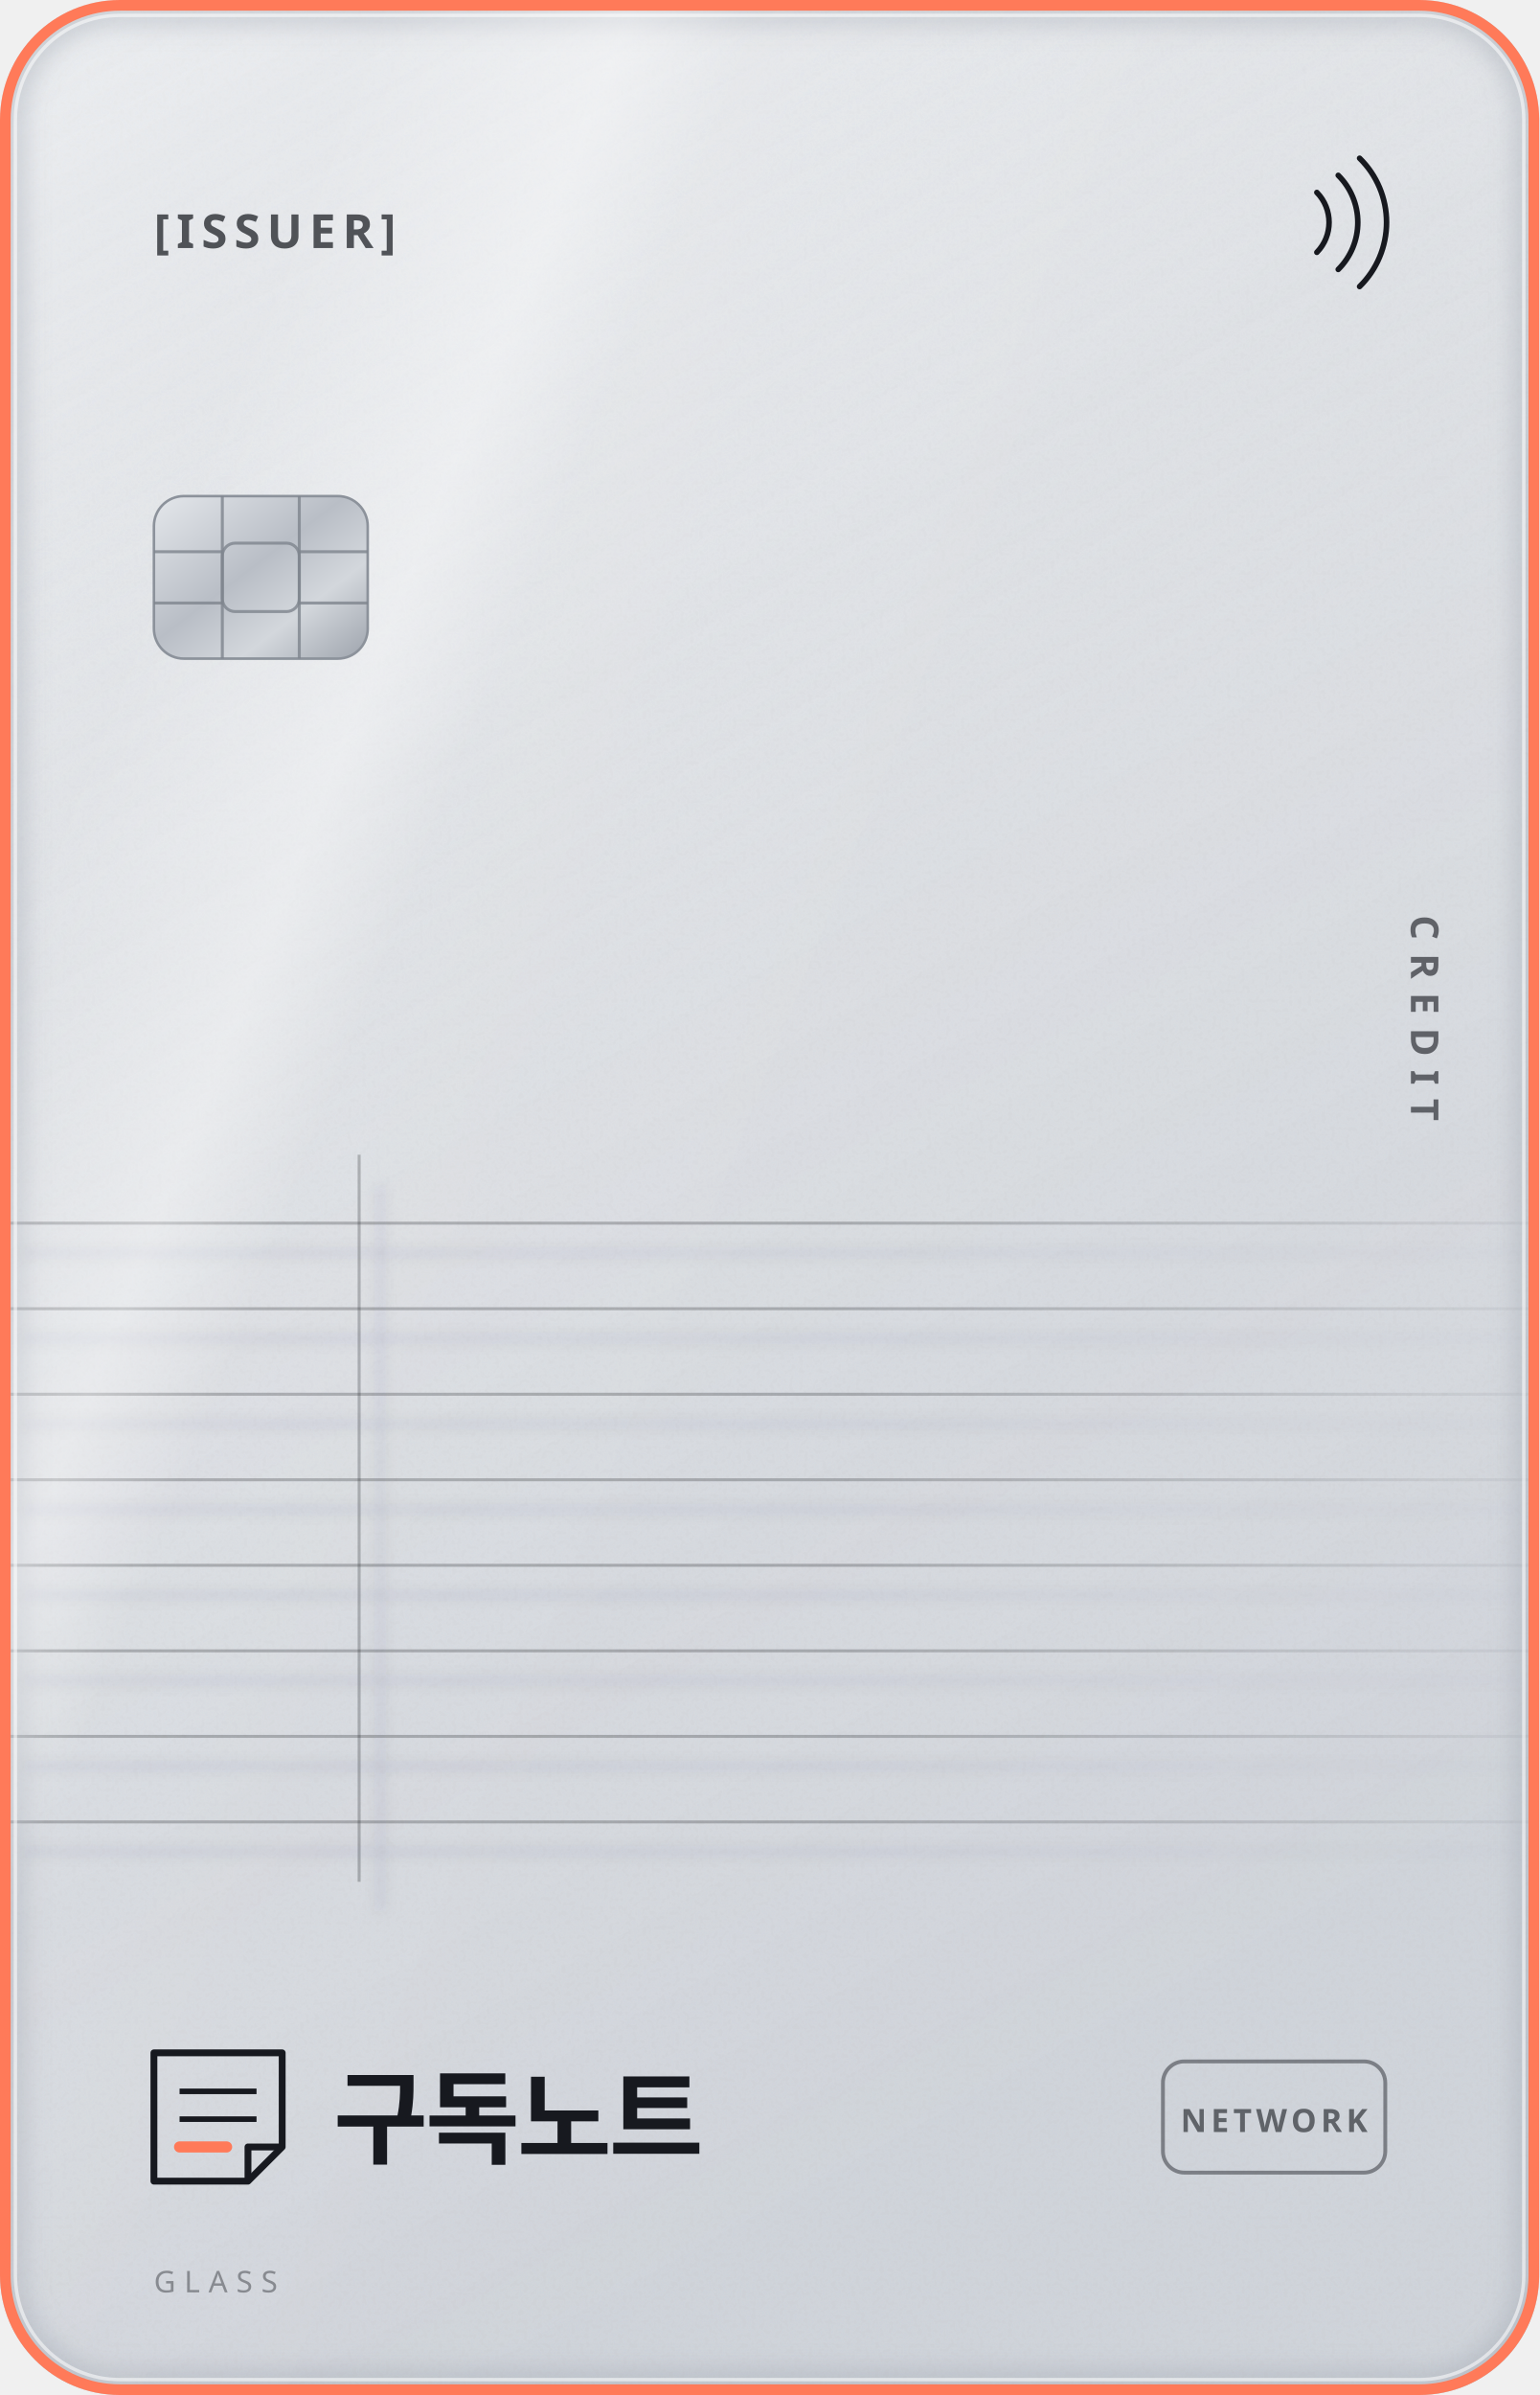
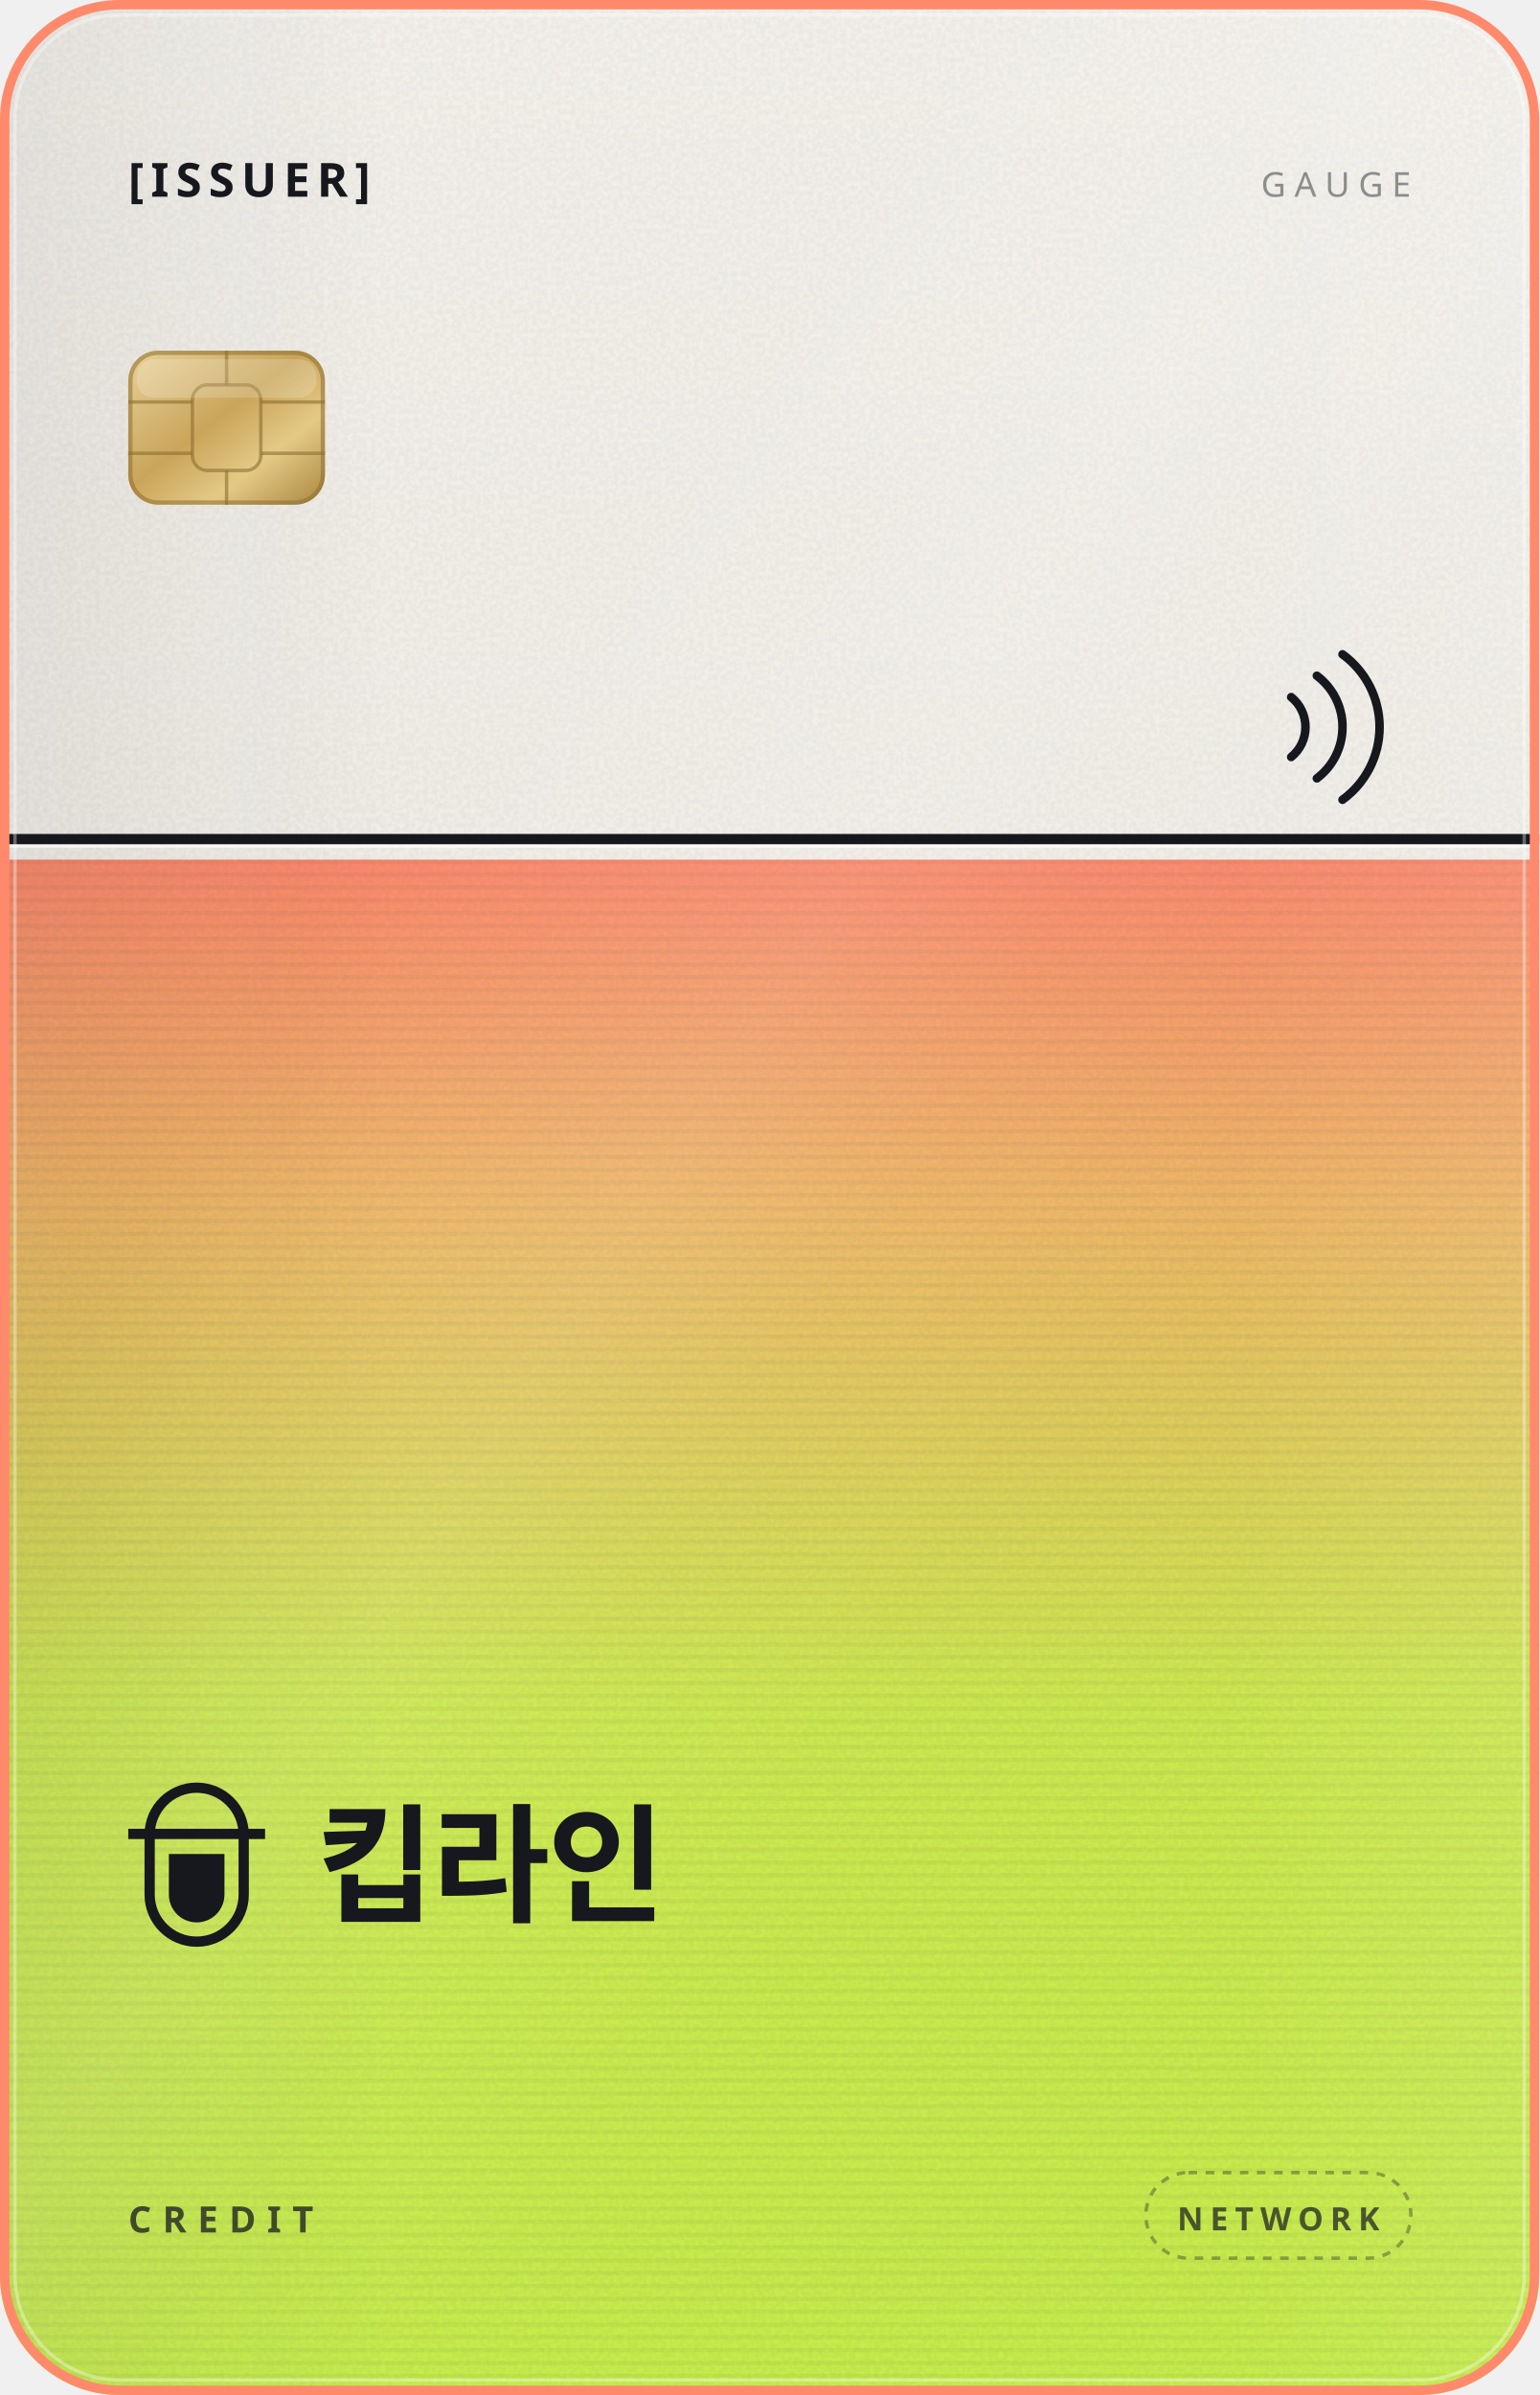
<svg xmlns="http://www.w3.org/2000/svg" viewBox="0 0 360 560" width="360" height="560">
  <defs>
-     <linearGradient id="body" x1="0" y1="0" x2="0.35" y2="1">
-       <stop offset="0" stop-color="#EEF0F3" stop-opacity="0.92" />
-       <stop offset="0.5" stop-color="#DADDE2" stop-opacity="0.80" />
-       <stop offset="1" stop-color="#CDD1D8" stop-opacity="0.86" />
-     </linearGradient>
-     <linearGradient id="glare" x1="0" y1="0" x2="1" y2="0.62">
-       <stop offset="0.18" stop-color="#FFFFFF" stop-opacity="0" />
-       <stop offset="0.30" stop-color="#FFFFFF" stop-opacity="0.38" />
-       <stop offset="0.36" stop-color="#FFFFFF" stop-opacity="0.06" />
-       <stop offset="0.62" stop-color="#FFFFFF" stop-opacity="0" />
-     </linearGradient>
-     <linearGradient id="chip" x1="0" y1="0" x2="1" y2="1">
-       <stop offset="0" stop-color="#E4E7EB" />
-       <stop offset="0.45" stop-color="#B9BEC6" />
-       <stop offset="0.7" stop-color="#D3D7DC" />
-       <stop offset="1" stop-color="#9EA4AD" />
-     </linearGradient>
-     <filter id="grain" x="0" y="0" width="100%" height="100%">
-       <feTurbulence type="fractalNoise" baseFrequency="0.9" numOctaves="2" seed="7" result="n" />
-       <feColorMatrix type="matrix" values="0 0 0 0 0.09  0 0 0 0 0.1  0 0 0 0 0.12  0 0 0 0.05 0" in="n" />
-     </filter>
-     <filter id="soft" x="-5%" y="-20%" width="110%" height="140%">
-       <feGaussianBlur stdDeviation="1.6" />
-     </filter>
-     <linearGradient id="fadeG" x1="0" y1="0" x2="1" y2="0">
-       <stop offset="0" stop-color="#fff" stop-opacity="1" />
-       <stop offset="0.55" stop-color="#fff" stop-opacity="0.9" />
-       <stop offset="1" stop-color="#fff" stop-opacity="0.15" />
-     </linearGradient>
-     <mask id="fade">
-       <rect width="360" height="560" fill="url(#fadeG)" />
-     </mask>
-     <filter id="rim" x="-5%" y="-5%" width="110%" height="110%">
-       <feGaussianBlur stdDeviation="3" />
-     </filter>
    <clipPath id="card">
      <rect x="0" y="0" width="360" height="560" rx="28" />
    </clipPath>
+     <linearGradient id="rise" x1="0" y1="1" x2="0" y2="0">
+       <stop offset="0" stop-color="#C8F04A" />
+       <stop offset="0.45" stop-color="#CFEC4E" />
+       <stop offset="0.78" stop-color="#F2B866" />
+       <stop offset="1" stop-color="#FF8A6B" />
+     </linearGradient>
+     <linearGradient id="cream" x1="0" y1="0" x2="0" y2="1">
+       <stop offset="0" stop-color="#F7F4EE" />
+       <stop offset="1" stop-color="#EFEBE2" />
+     </linearGradient>
+     <linearGradient id="side" x1="0" y1="0" x2="1" y2="0">
+       <stop offset="0" stop-color="#16181D" stop-opacity="0.06" />
+       <stop offset="0.25" stop-color="#16181D" stop-opacity="0" />
+       <stop offset="0.8" stop-color="#FFFFFF" stop-opacity="0" />
+       <stop offset="1" stop-color="#FFFFFF" stop-opacity="0.08" />
+     </linearGradient>
+     <linearGradient id="sheen" x1="0" y1="0" x2="1" y2="1">
+       <stop offset="0.30" stop-color="#FFFFFF" stop-opacity="0" />
+       <stop offset="0.46" stop-color="#FFFFFF" stop-opacity="0.09" />
+       <stop offset="0.54" stop-color="#FFFFFF" stop-opacity="0.03" />
+       <stop offset="0.66" stop-color="#FFFFFF" stop-opacity="0" />
+     </linearGradient>
+     <linearGradient id="gold" x1="0" y1="0" x2="1" y2="1">
+       <stop offset="0" stop-color="#E9D29A" />
+       <stop offset="0.45" stop-color="#C9A55A" />
+       <stop offset="0.7" stop-color="#E4C985" />
+       <stop offset="1" stop-color="#A9863F" />
+     </linearGradient>
+     <pattern id="screen" width="4" height="3" patternUnits="userSpaceOnUse">
+       <rect width="4" height="1" fill="#16181D" opacity="0.045" />
+     </pattern>
+     <filter id="grain" x="0" y="0" width="100%" height="100%">
+       <feTurbulence type="fractalNoise" baseFrequency="0.9" numOctaves="2" seed="7" result="n" />
+       <feColorMatrix type="matrix" values="0 0 0 0 0.09  0 0 0 0 0.09  0 0 0 0 0.11  0 0 0 0.10 0" />
+     </filter>
+     <filter id="emb" x="-10%" y="-10%" width="120%" height="120%">
+       <feGaussianBlur stdDeviation="0.5" />
+     </filter>
  </defs>
  <g clip-path="url(#card)">
-     <rect width="360" height="560" fill="url(#body)" />
+     <rect width="360" height="560" fill="url(#cream)" />
+     <rect x="0" y="201" width="360" height="359" fill="url(#rise)" />
+     <rect x="0" y="201" width="360" height="359" fill="url(#screen)" />
    <rect width="360" height="560" filter="url(#grain)" />
-     <g mask="url(#fade)">
-       <g filter="url(#soft)" stroke="#1F2A44" stroke-opacity="0.12" stroke-width="1.2" transform="translate(5 7)">
-         <path d="M0 286H360M0 306H360M0 326H360M0 346H360M0 366H360M0 386H360M0 406H360M0 426H360" />
-         <path d="M84 270V440" />
+     <rect width="360" height="560" fill="url(#side)" />
+     <rect width="360" height="560" fill="url(#sheen)" />
+     <rect x="0" y="197" width="360" height="1.2" fill="#FFFFFF" opacity="0.7" />
+     <rect x="0" y="195" width="360" height="2.4" fill="#16181D" />
+     <text x="30" y="46" font-family="Pretendard Variable, Pretendard, Apple SD Gothic Neo, Noto Sans KR, sans-serif" font-size="11" font-weight="600" letter-spacing="1.6" fill="#16181D">[ISSUER]</text>
+     <text x="330" y="46" text-anchor="end" font-family="Pretendard Variable, Pretendard, Apple SD Gothic Neo, Noto Sans KR, sans-serif" font-size="8" font-weight="500" letter-spacing="2" fill="#16181D" opacity="0.45">GAUGE</text>
+     <g transform="translate(30 82)">
+       <rect width="46" height="36" rx="7" fill="url(#gold)" />
+       <rect x="0.5" y="0.5" width="45" height="35" rx="6.5" fill="none" stroke="#8C6E30" stroke-opacity="0.55" />
+       <g fill="none" stroke="#8C6E30" stroke-opacity="0.6" stroke-width="0.8">
+         <path d="M0 12 H15 M0 24 H15 M31 12 H46 M31 24 H46" />
+         <rect x="15" y="8" width="16" height="20" rx="3.5" />
+         <path d="M23 0 V8 M23 28 V36" />
      </g>
-       <g stroke="#17191F" stroke-opacity="0.28" stroke-width="0.7">
-         <path d="M0 286H360M0 306H360M0 326H360M0 346H360M0 366H360M0 386H360M0 406H360M0 426H360" />
-       </g>
-       <path d="M84 270V440" stroke="#17191F" stroke-opacity="0.28" stroke-width="0.7" />
+       <rect x="2" y="2" width="42" height="9" rx="4" fill="#FFFFFF" opacity="0.18" />
    </g>
-     <rect x="2" y="2" width="356" height="556" rx="26" fill="none" stroke="#9AA1AB" stroke-opacity="0.45" stroke-width="7" filter="url(#rim)" />
-     <rect width="360" height="560" fill="url(#glare)" />
-   </g>
-   <rect x="1.25" y="1.25" width="357.5" height="557.5" rx="26.75" fill="none" stroke="#FF7A59" stroke-width="2.5" />
-   <rect x="3.6" y="3.6" width="352.8" height="552.8" rx="24.4" fill="none" stroke="#FFFFFF" stroke-opacity="0.55" stroke-width="0.8" />
-   <text x="36" y="58" font-family="Pretendard Variable, Pretendard, Apple SD Gothic Neo, Noto Sans KR, sans-serif" font-size="11" font-weight="600" letter-spacing="1.6" fill="#17191F" fill-opacity="0.72">[ISSUER]</text>
-   <g transform="translate(316 52)" fill="none" stroke="#17191F" stroke-width="1.3" stroke-linecap="round">
-     <path d="M-8 -7a10 10 0 0 1 0 14" />
-     <path d="M-3 -11a15.5 15.5 0 0 1 0 22" />
-     <path d="M2 -15a21 21 0 0 1 0 30" />
-   </g>
-   <g transform="translate(36 116)">
-     <rect width="50" height="38" rx="7" fill="url(#chip)" stroke="#8C929B" stroke-width="0.6" />
-     <g fill="none" stroke="#7E848D" stroke-width="0.7" stroke-opacity="0.8">
-       <path d="M0 13H16M0 25H16M34 13H50M34 25H50" />
-       <path d="M16 0V38M34 0V38" />
-       <rect x="16" y="11" width="18" height="16" rx="3" />
+     <g transform="translate(316 170)" fill="none" stroke="#16181D" stroke-width="2" stroke-linecap="round">
+       <path d="M-14 -7 A9 9 0 0 1 -14 7" />
+       <path d="M-8 -12 A15 15 0 0 1 -8 12" />
+       <path d="M-2 -17 A21 21 0 0 1 -2 17" />
+     </g>
+     <g transform="translate(30 418)">
+       <rect x="5" y="0" width="22" height="36" rx="11" fill="none" stroke="#16181D" stroke-width="2.4" />
+       <path d="M9.5 15.5 H22.5 V25 A6.5 6.5 0 0 1 9.5 25 Z" fill="#16181D" />
+       <rect x="0" y="9.6" width="32" height="2.4" fill="#16181D" />
+       <text x="44" y="29" font-family="Pretendard Variable, Pretendard, Apple SD Gothic Neo, Noto Sans KR, sans-serif" font-size="30" font-weight="800" letter-spacing="-0.6" fill="#16181D">킵라인</text>
+     </g>
+     <text x="30" y="522" font-family="Pretendard Variable, Pretendard, Apple SD Gothic Neo, Noto Sans KR, sans-serif" font-size="8.5" font-weight="600" letter-spacing="2.6" fill="#16181D" opacity="0.75">CREDIT</text>
+     <g transform="translate(330 522)">
+       <rect x="-62" y="-14" width="62" height="20" rx="10" fill="none" stroke="#16181D" stroke-opacity="0.35" stroke-width="0.8" stroke-dasharray="2 2" />
+       <text x="-31" y="-0.5" text-anchor="middle" font-family="Pretendard Variable, Pretendard, Apple SD Gothic Neo, Noto Sans KR, sans-serif" font-size="7.5" font-weight="700" letter-spacing="1.6" fill="#16181D" opacity="0.7">NETWORK</text>
    </g>
  </g>
-   <text transform="translate(330 214) rotate(90)" font-family="Pretendard Variable, Pretendard, Apple SD Gothic Neo, Noto Sans KR, sans-serif" font-size="9" font-weight="600" letter-spacing="3.2" fill="#17191F" fill-opacity="0.62">CREDIT</text>
-   <g transform="translate(36 480)">
-     <path d="M0 0H30V22L22 30H0Z" fill="none" stroke="#17191F" stroke-width="1.6" stroke-linejoin="round" />
-     <path d="M30 22H22V30" fill="none" stroke="#17191F" stroke-width="1.6" stroke-linejoin="round" />
-     <path d="M6 9H24M6 15.5H24" stroke="#17191F" stroke-width="1.3" />
-     <path d="M6 22H17" stroke="#FF7A59" stroke-width="2.6" stroke-linecap="round" />
-     <text x="42" y="24" font-family="Pretendard Variable, Pretendard, Apple SD Gothic Neo, Noto Sans KR, sans-serif" font-size="24" font-weight="700" letter-spacing="-0.6" fill="#17191F">구독노트</text>
-   </g>
-   <g transform="translate(272 482)">
-     <rect width="52" height="26" rx="5" fill="none" stroke="#17191F" stroke-opacity="0.45" stroke-width="0.9" />
-     <text x="26" y="16.5" text-anchor="middle" font-family="Pretendard Variable, Pretendard, Apple SD Gothic Neo, Noto Sans KR, sans-serif" font-size="7.5" font-weight="600" letter-spacing="1" fill="#17191F" fill-opacity="0.6">NETWORK</text>
-   </g>
-   <text x="36" y="536" font-family="Pretendard Variable, Pretendard, Apple SD Gothic Neo, Noto Sans KR, sans-serif" font-size="7" font-weight="500" letter-spacing="2" fill="#17191F" fill-opacity="0.4">GLASS</text>
+   <rect x="1.1" y="1.1" width="357.8" height="557.8" rx="26.9" fill="none" stroke="#FF8A6B" stroke-width="2.2" />
+   <rect x="3.5" y="3.5" width="353" height="553" rx="24.5" fill="none" stroke="#FFFFFF" stroke-opacity="0.35" stroke-width="0.8" />
</svg>
